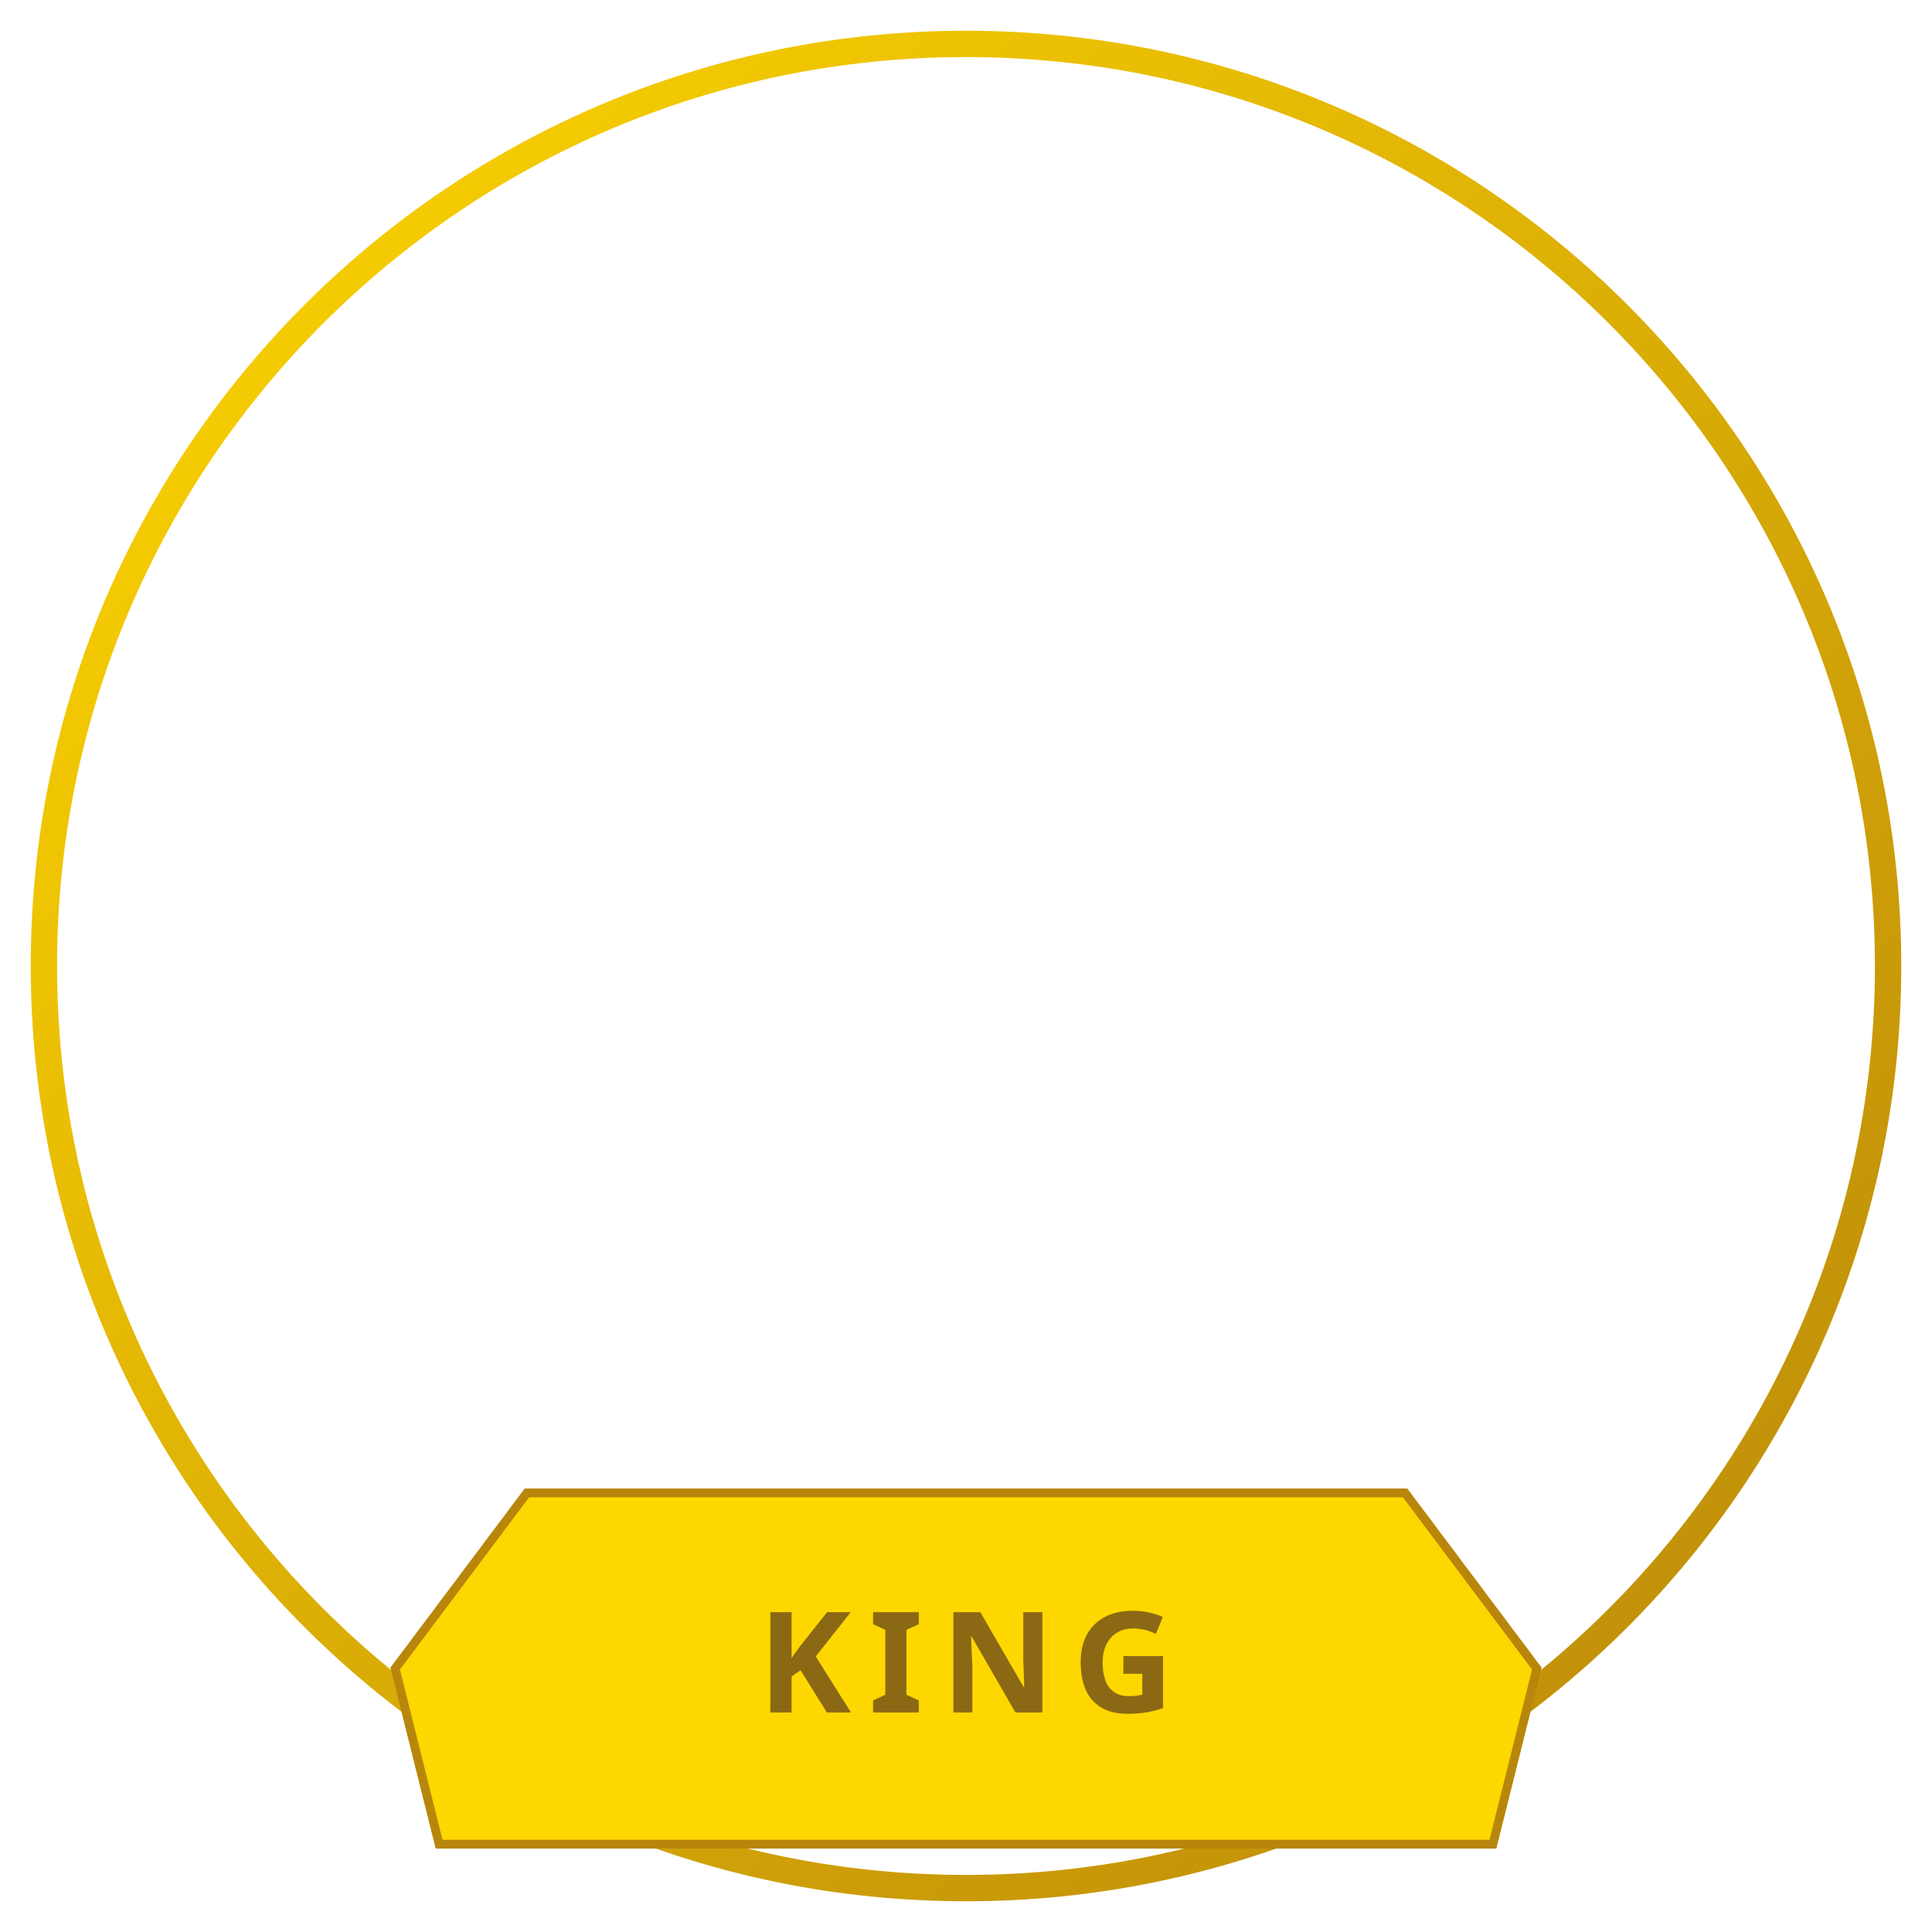
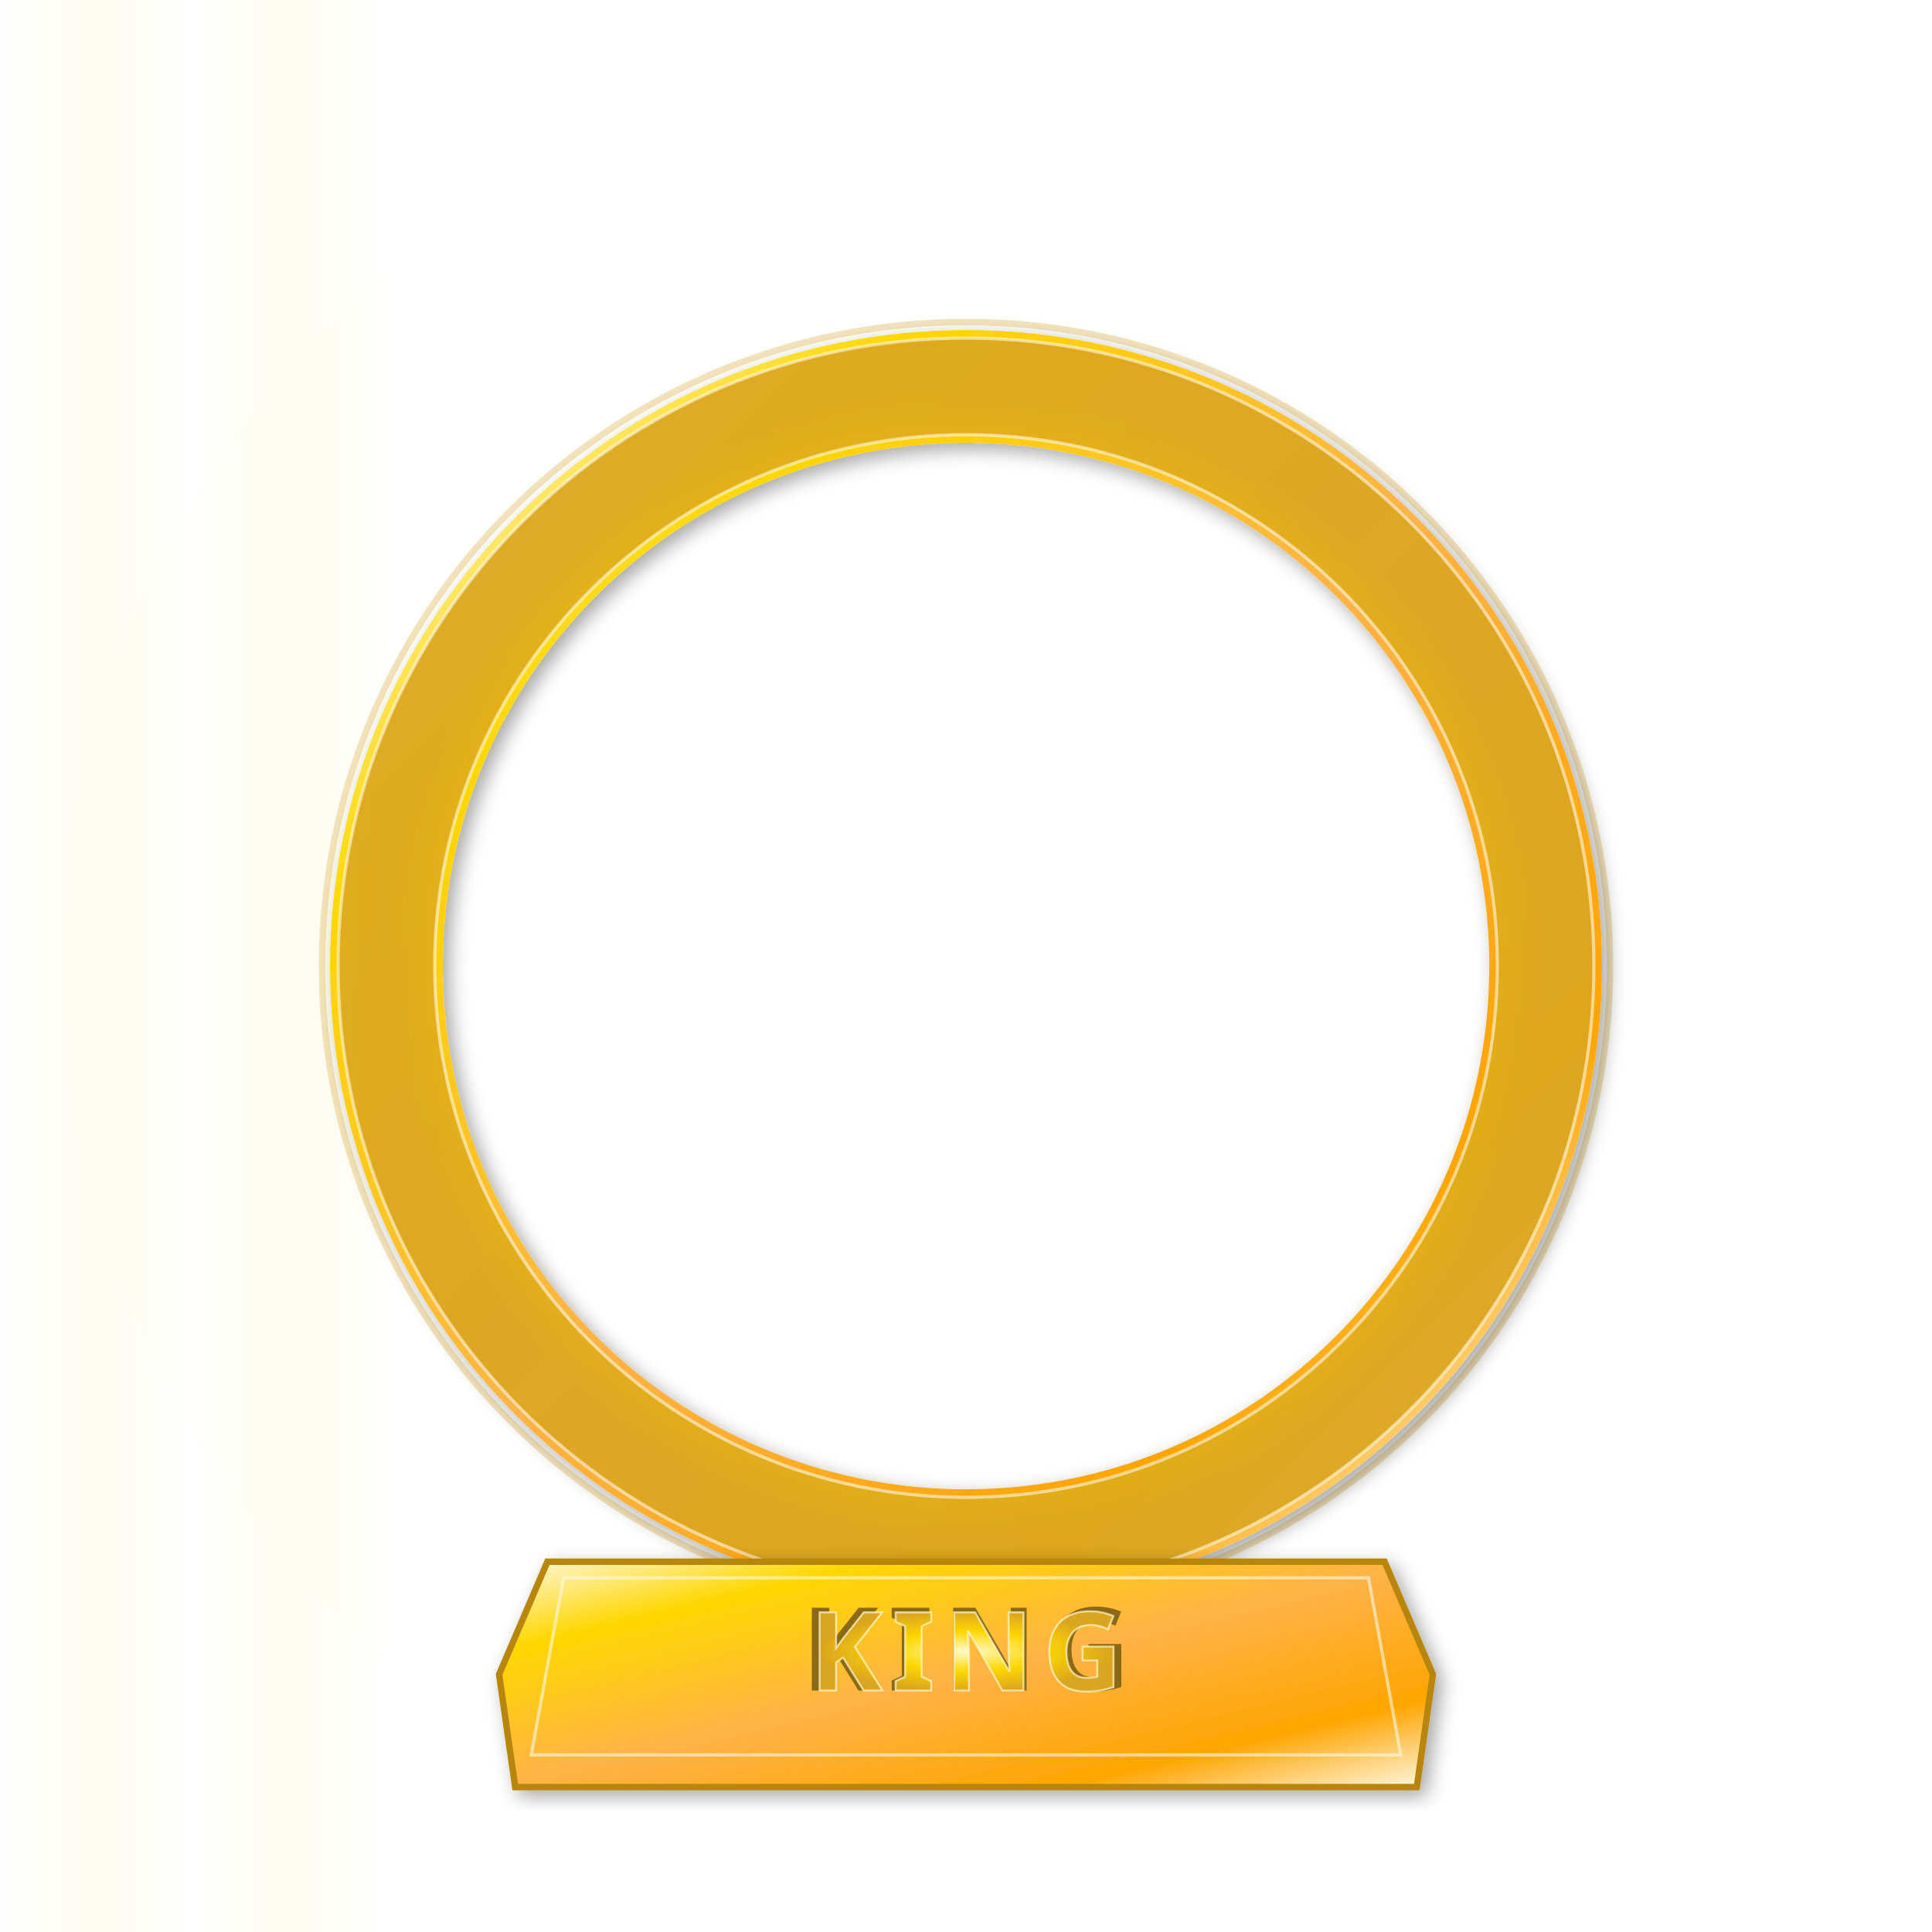
- <svg xmlns="http://www.w3.org/2000/svg" width="220" height="220" viewBox="0 0 220 220" fill="none">
+ <svg xmlns="http://www.w3.org/2000/svg" width="600" height="600" viewBox="0 0 600 600">
  <defs>
-     <linearGradient id="frameGrad" x1="0" y1="0" x2="1" y2="1">
-       <stop offset="0%" stop-color="#ffd700" />
-       <stop offset="100%" stop-color="#b8860b" />
+     <linearGradient id="goldGradient1" x1="0" y1="0" x2="1" y2="1">
+       <stop offset="0%" stop-color="#fff9e6" />
+       <stop offset="20%" stop-color="#ffd700" />
+       <stop offset="50%" stop-color="#ffb347" />
+       <stop offset="80%" stop-color="#ffa500" />
+       <stop offset="100%" stop-color="#fff9e6" />
    </linearGradient>
+     <radialGradient id="goldRadial" cx="50%" cy="50%" r="50%">
+       <stop offset="0%" stop-color="#fffacd" />
+       <stop offset="50%" stop-color="#ffd700" />
+       <stop offset="100%" stop-color="#daa520" />
+     </radialGradient>
+     <linearGradient id="goldShine" x1="0" y1="0" x2="1" y2="0">
+       <stop offset="0%" stop-color="#ffd700" stop-opacity="0" />
+       <stop offset="50%" stop-color="#ffffff" stop-opacity="0.8" />
+       <stop offset="100%" stop-color="#ffd700" stop-opacity="0" />
+     </linearGradient>
+     <filter id="shadow">
+       <feDropShadow dx="2" dy="2" stdDeviation="3" flood-opacity="0.35" />
+     </filter>
  </defs>
-   <circle cx="110" cy="110" r="105" fill="none" stroke="url(#frameGrad)" stroke-width="3" />
-   <g>
-     <path d="M60,170 L160,170 L175,190 L170,210 L50,210 L45,190 Z" fill="#ffd700" stroke="#b8860b" stroke-width="1" />
-     <text x="110" y="195" text-anchor="middle" fill="#8b6914" font-size="16" font-family="Arial Black" font-weight="bold" letter-spacing="2">KING</text>
+   <circle cx="300" cy="300" r="280" fill="#fff9e6" opacity="0.08" />
+   <circle cx="300" cy="300" r="200" fill="none" stroke="#daa520" stroke-width="2" opacity="0.3" />
+   <circle cx="300" cy="300" r="180" fill="none" stroke="url(#goldGradient1)" stroke-width="35" filter="url(#shadow)" />
+   <circle cx="300" cy="300" r="180" fill="none" stroke="url(#goldRadial)" stroke-width="30" opacity="0.9" />
+   <circle cx="300" cy="300" r="195" fill="none" stroke="#fff9e6" stroke-width="1" opacity="0.6" />
+   <circle cx="300" cy="300" r="165" fill="none" stroke="#fff9e6" stroke-width="1" opacity="0.6" />
+   <rect x="0" y="0" width="120" height="600" fill="url(#goldShine)" opacity="0.25">
+     <animateTransform attributeName="transform" type="translate" from="-120 0" to="720 0" dur="4s" repeatCount="indefinite" />
+   </rect>
+   <g filter="url(#shadow)">
+     <path d="M170,485 L430,485 L445,520 L440,555 L160,555 L155,520 Z" fill="url(#goldGradient1)" stroke="#b8860b" stroke-width="2" />
+     <path d="M175,490 L425,490 L435,545 L165,545 Z" fill="none" stroke="#fff9e6" stroke-width="1" opacity="0.6" />
+     <text x="300" y="525" text-anchor="middle" fill="#8b6914" font-size="36" font-family="Arial Black" font-weight="bold" letter-spacing="3">KING</text>
+     <text x="300" y="525" text-anchor="middle" fill="url(#goldRadial)" font-size="34" font-family="Arial Black" font-weight="bold" letter-spacing="3">KING</text>
+     <text x="300" y="525" text-anchor="middle" fill="none" stroke="#fffacd" stroke-width="0.6" font-size="34" font-family="Arial Black" font-weight="bold" letter-spacing="3" opacity="0.7">KING</text>
  </g>
</svg>
